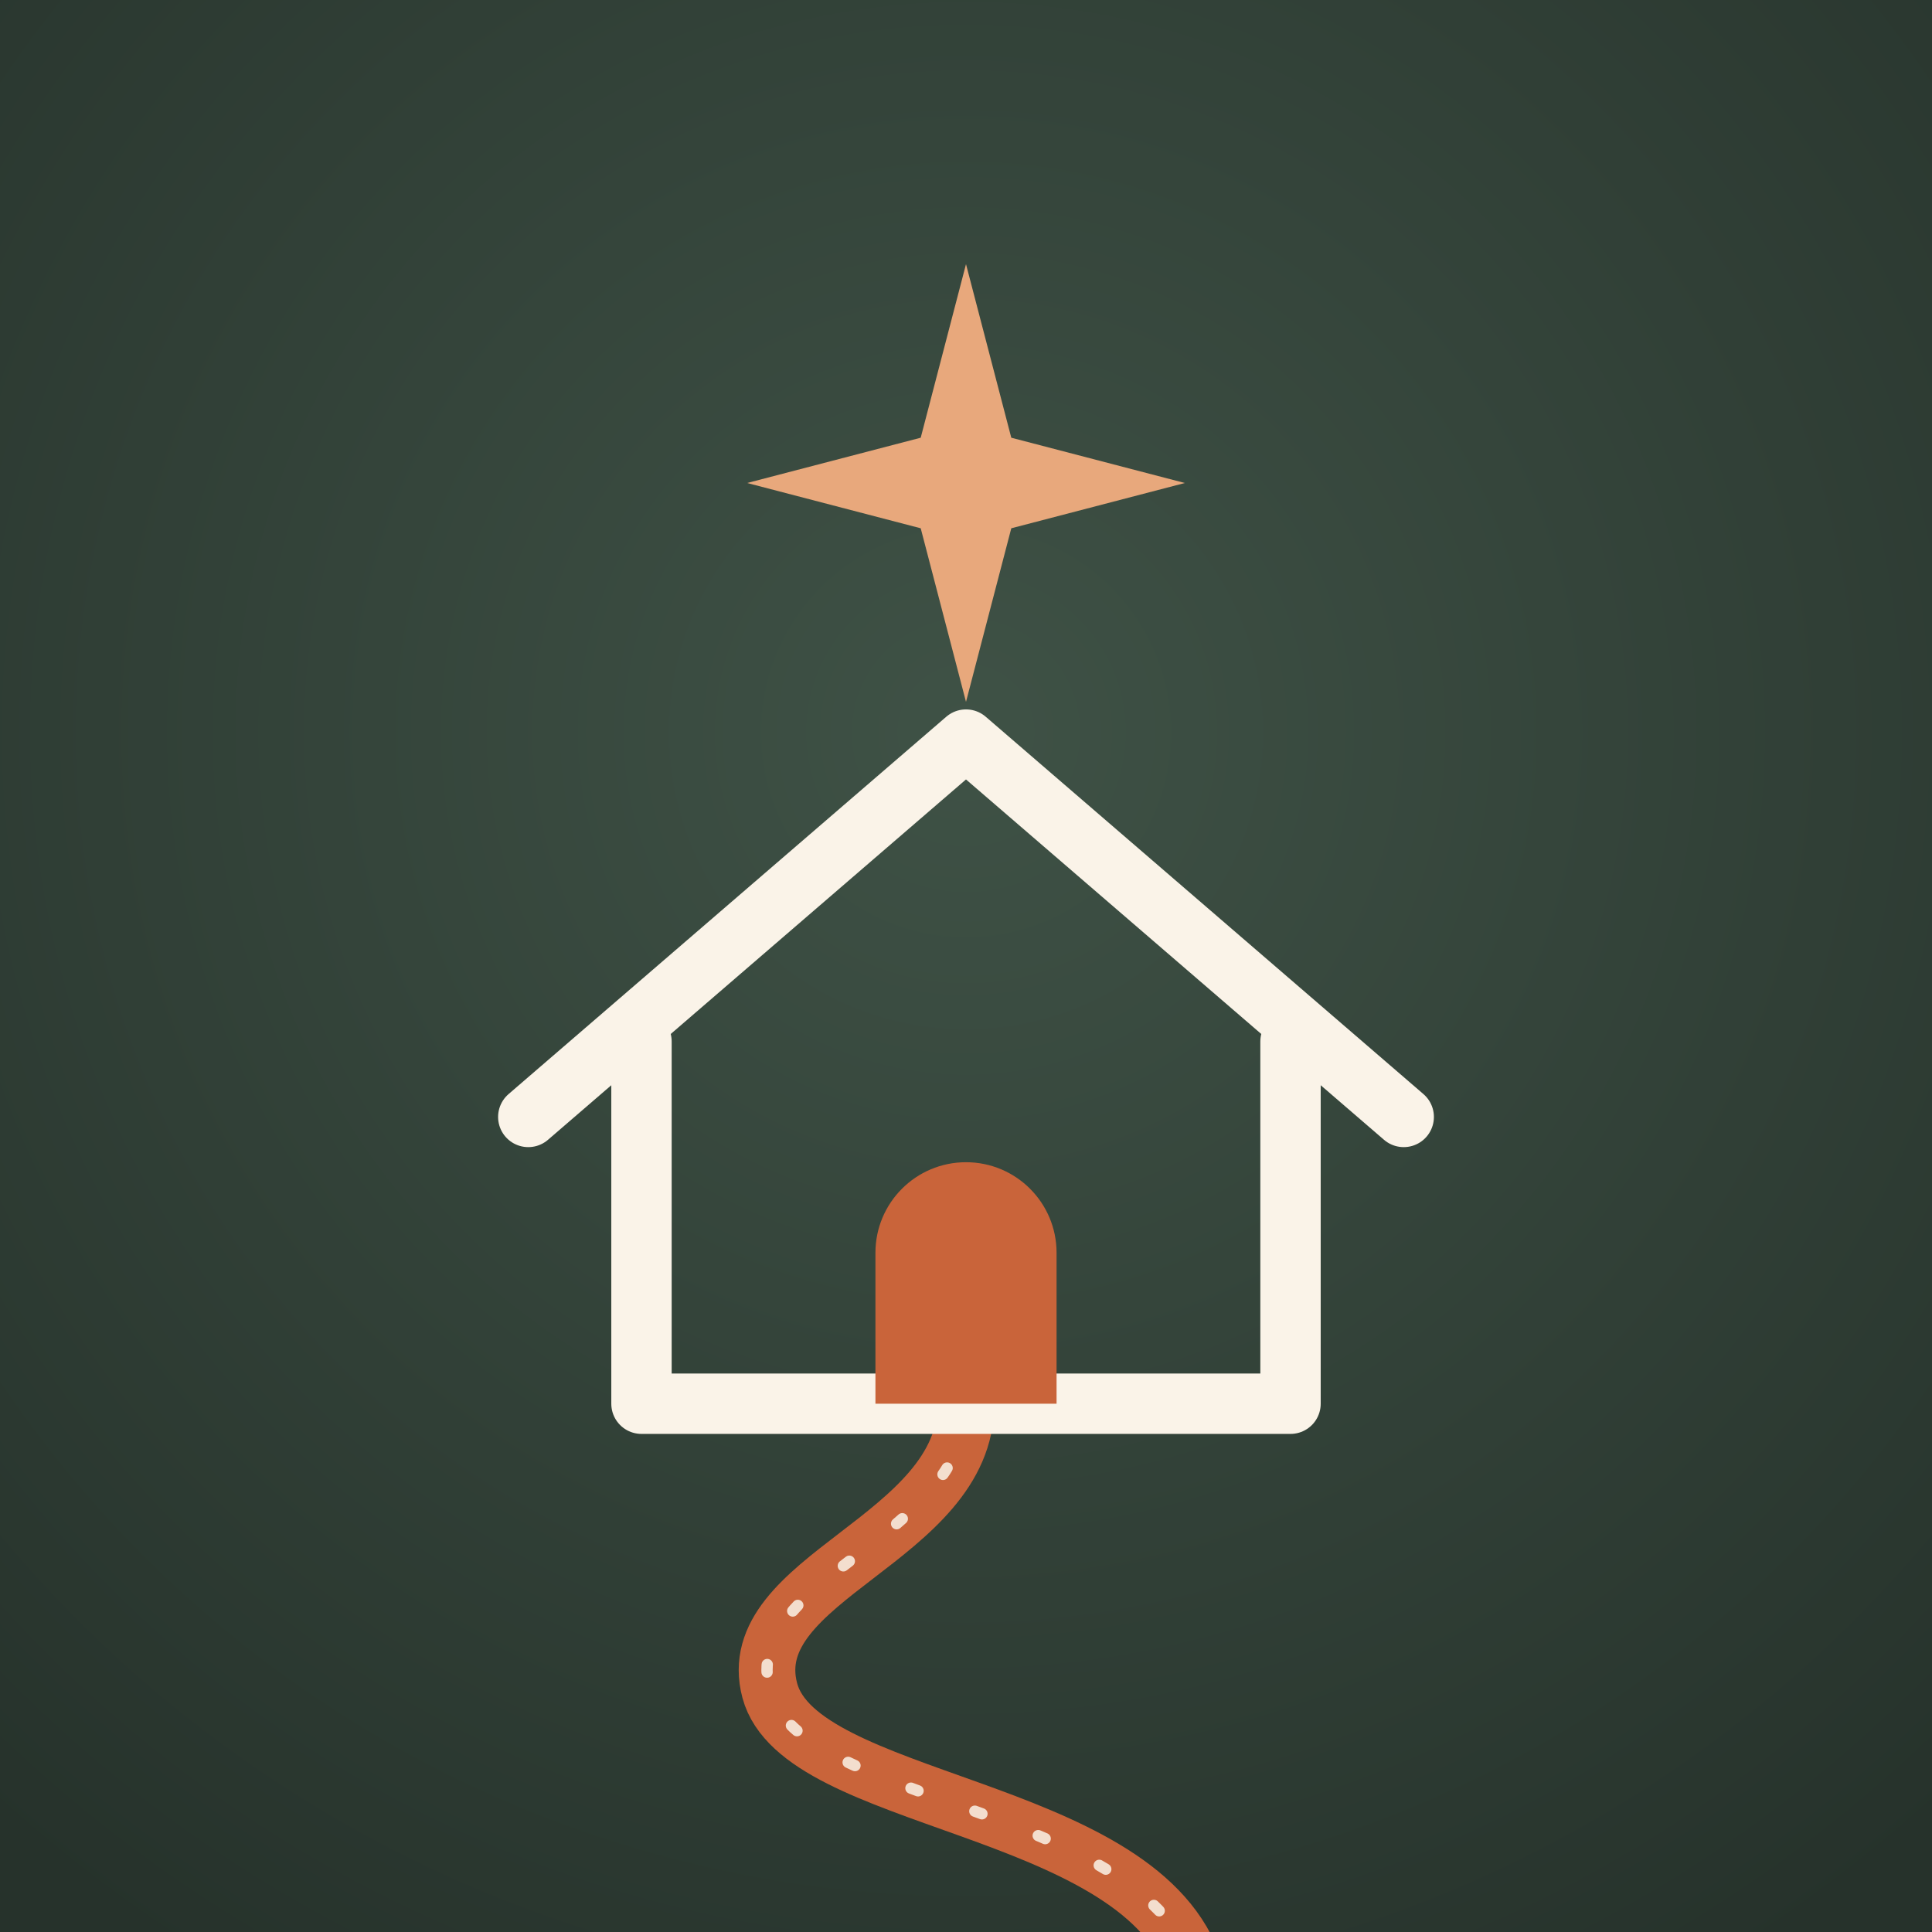
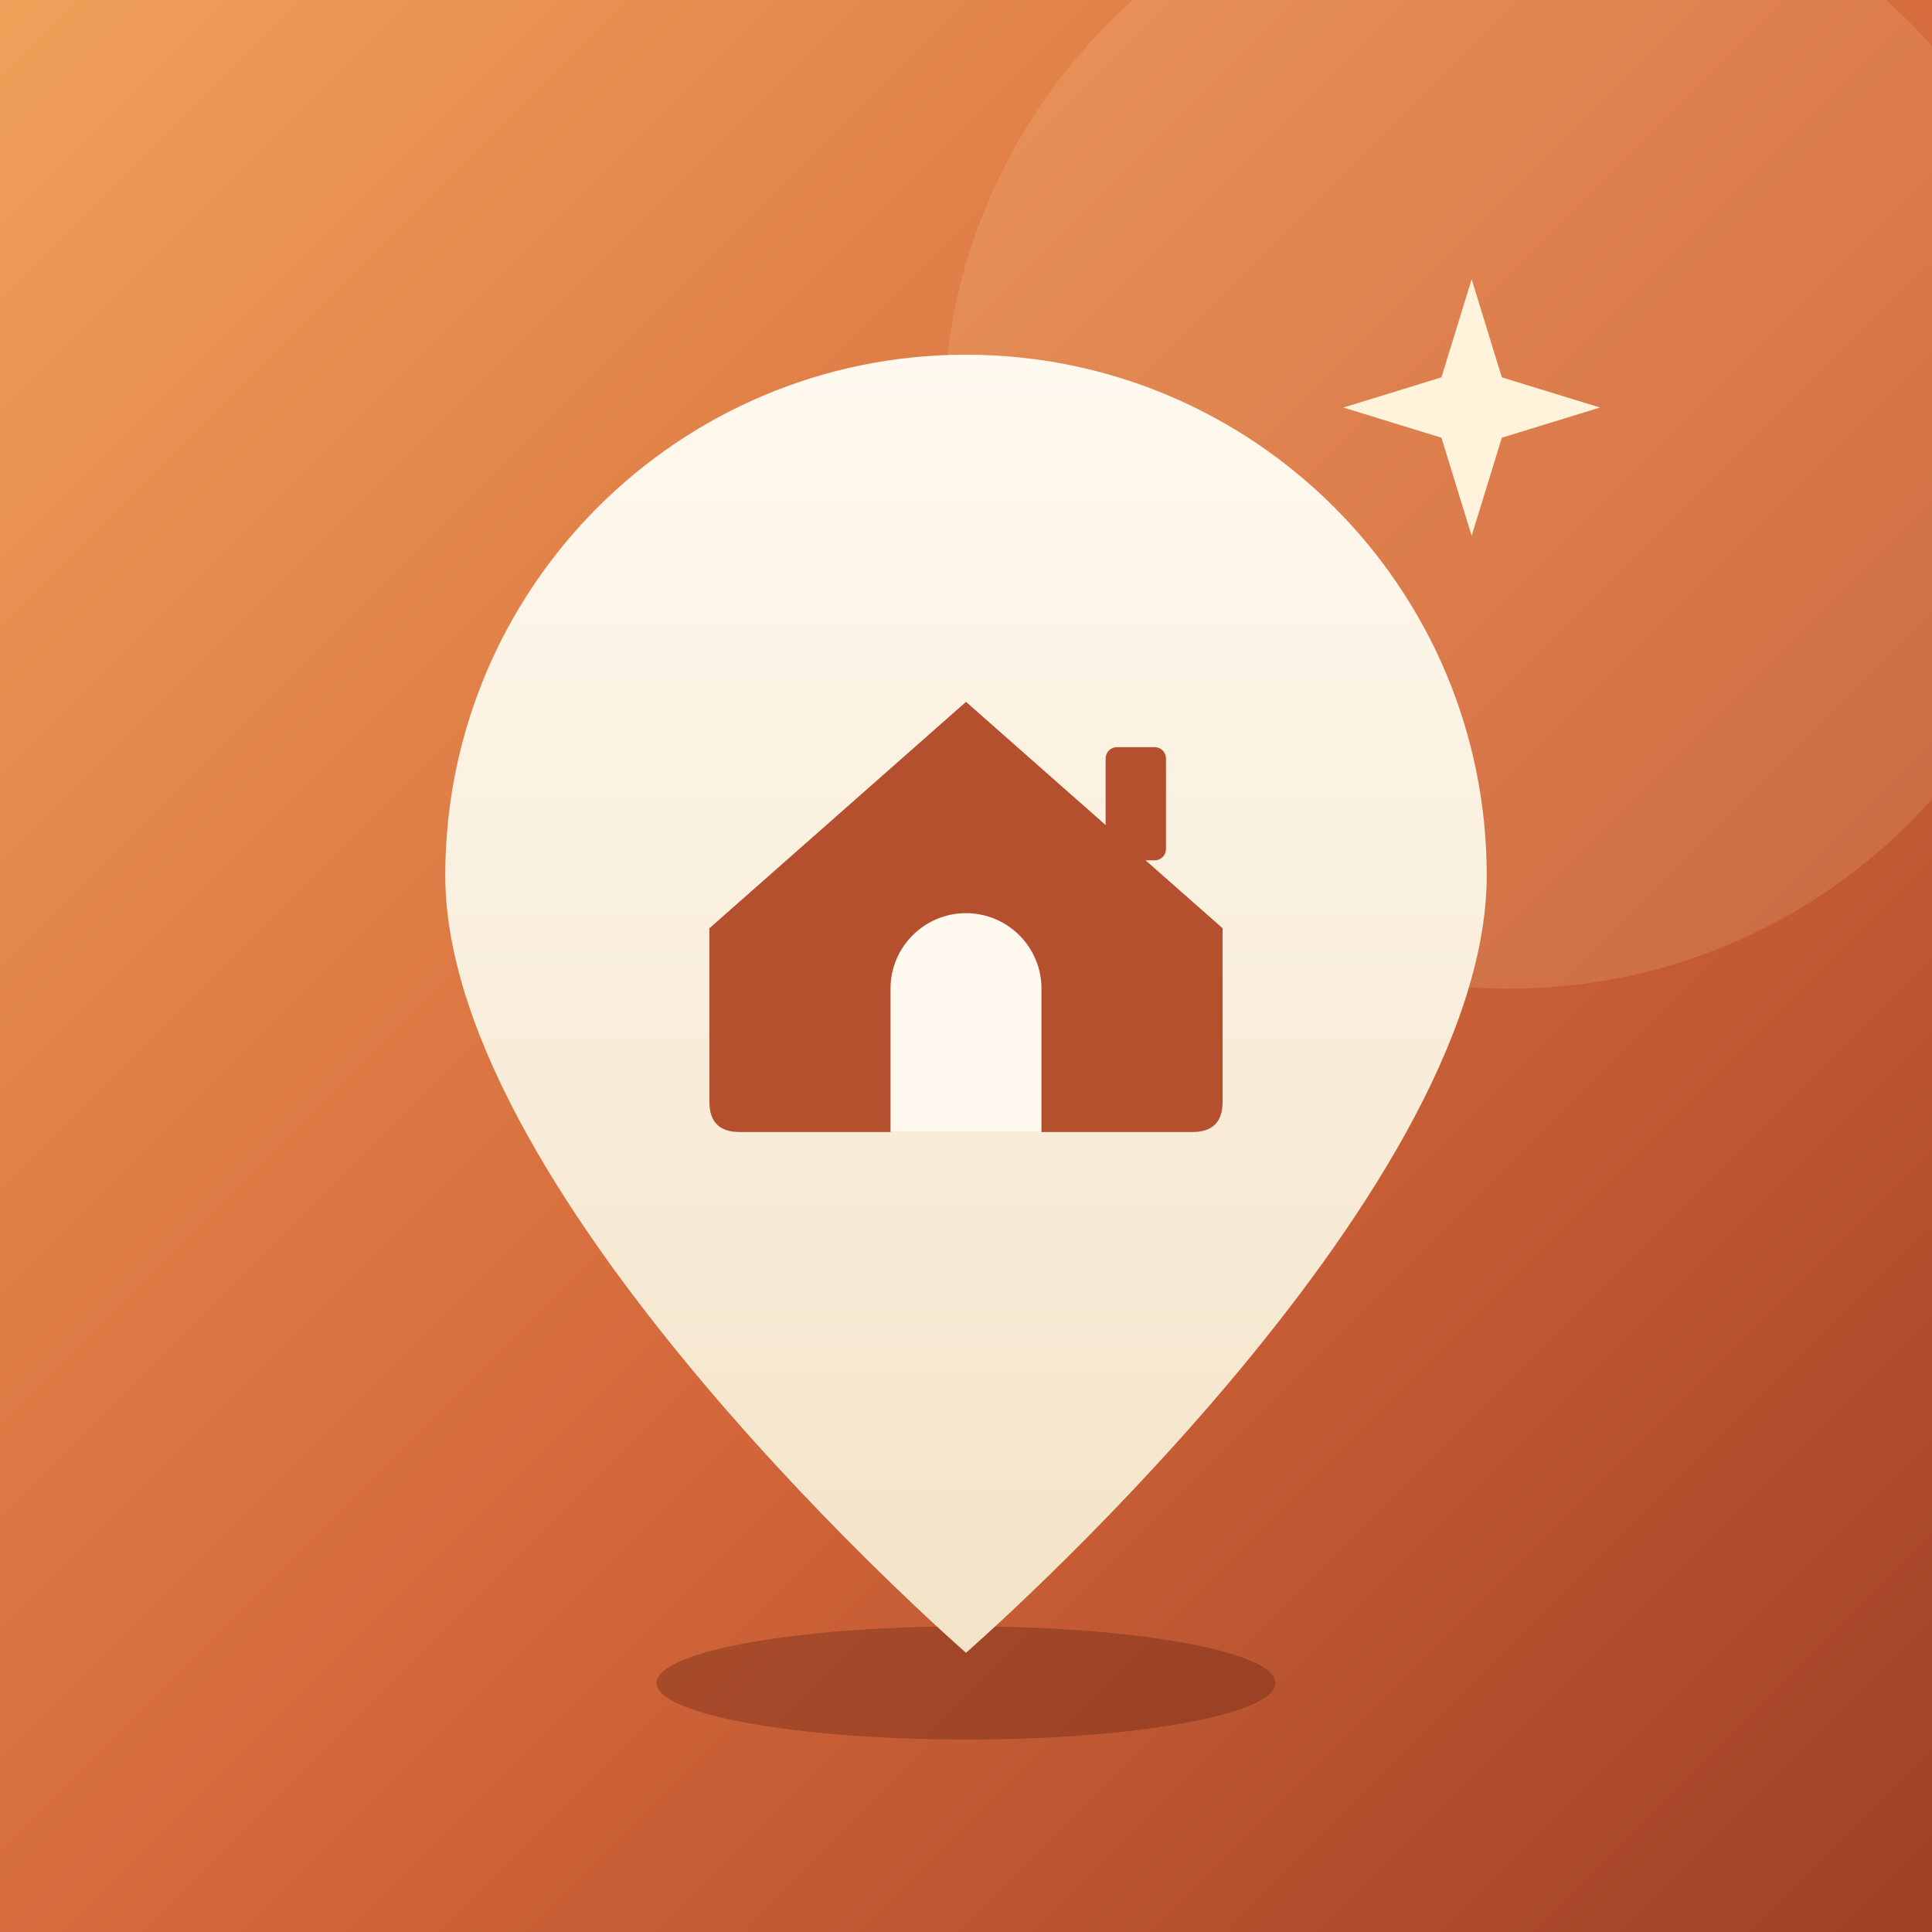
<svg xmlns="http://www.w3.org/2000/svg" viewBox="0 0 512 512" width="512" height="512">
  <defs>
-     <radialGradient id="bg" cx="50%" cy="38%" r="75%">
-       <stop offset="0" stop-color="#3F5246" />
-       <stop offset="1" stop-color="#26322B" />
-     </radialGradient>
+     <linearGradient id="bg" x1="0" y1="0" x2="1" y2="1">
+       <stop offset="0" stop-color="#F0A15A" />
+       <stop offset=".55" stop-color="#D4673A" />
+       <stop offset="1" stop-color="#9E3F26" />
+     </linearGradient>
+     <linearGradient id="pin" x1="0" y1="0" x2="0" y2="1">
+       <stop offset="0" stop-color="#FFF9EF" />
+       <stop offset="1" stop-color="#F3E3C8" />
+     </linearGradient>
  </defs>
  <rect width="512" height="512" fill="url(#bg)" />
-   <path d="M256 372 C256 408 196 418 204 448 C212 478 300 478 316 520" fill="none" stroke="#C9643A" stroke-width="15" stroke-linecap="round" stroke-dasharray="1 0" />
-   <path d="M256 372 C256 408 196 418 204 448 C212 478 300 478 316 520" fill="none" stroke="#FAF3E8" stroke-width="3" stroke-linecap="round" stroke-dasharray="2 16" opacity=".85" />
-   <path d="M140 296 L256 196 L372 296" fill="none" stroke="#FAF3E8" stroke-width="16" stroke-linecap="round" stroke-linejoin="round" />
-   <path d="M170 276 V372 H342 V276" fill="none" stroke="#FAF3E8" stroke-width="16" stroke-linecap="round" stroke-linejoin="round" />
-   <path d="M232 372 V332 a24 24 0 0 1 48 0 V372 Z" fill="#C9643A" />
-   <path d="M256 70 L268 116 L314 128 L268 140 L256 186 L244 140 L198 128 L244 116 Z" fill="#E8A87C" />
+   <circle cx="400" cy="112" r="150" fill="#FFD9A0" opacity=".16" />
+   <ellipse cx="256" cy="446" rx="82" ry="15" fill="#5E1F10" opacity=".35" />
+   <path d="M256 438 C256 438 118 318 118 232 A138 138 0 1 1 394 232 C394 318 256 438 256 438 Z" fill="url(#pin)" />
+   <path d="M188 246 L256 186 L324 246 L324 292 Q324 300 316 300 L196 300 Q188 300 188 292 Z" fill="#B5502E" />
+   <path d="M236 300 V262 a20 20 0 0 1 40 0 V300 Z" fill="#FFF9EF" />
+   <rect x="293" y="198" width="16" height="30" rx="3" fill="#B5502E" />
+   <path d="M390 74 L398 100 L424 108 L398 116 L390 142 L382 116 L356 108 L382 100 Z" fill="#FFF3DC" />
</svg>
